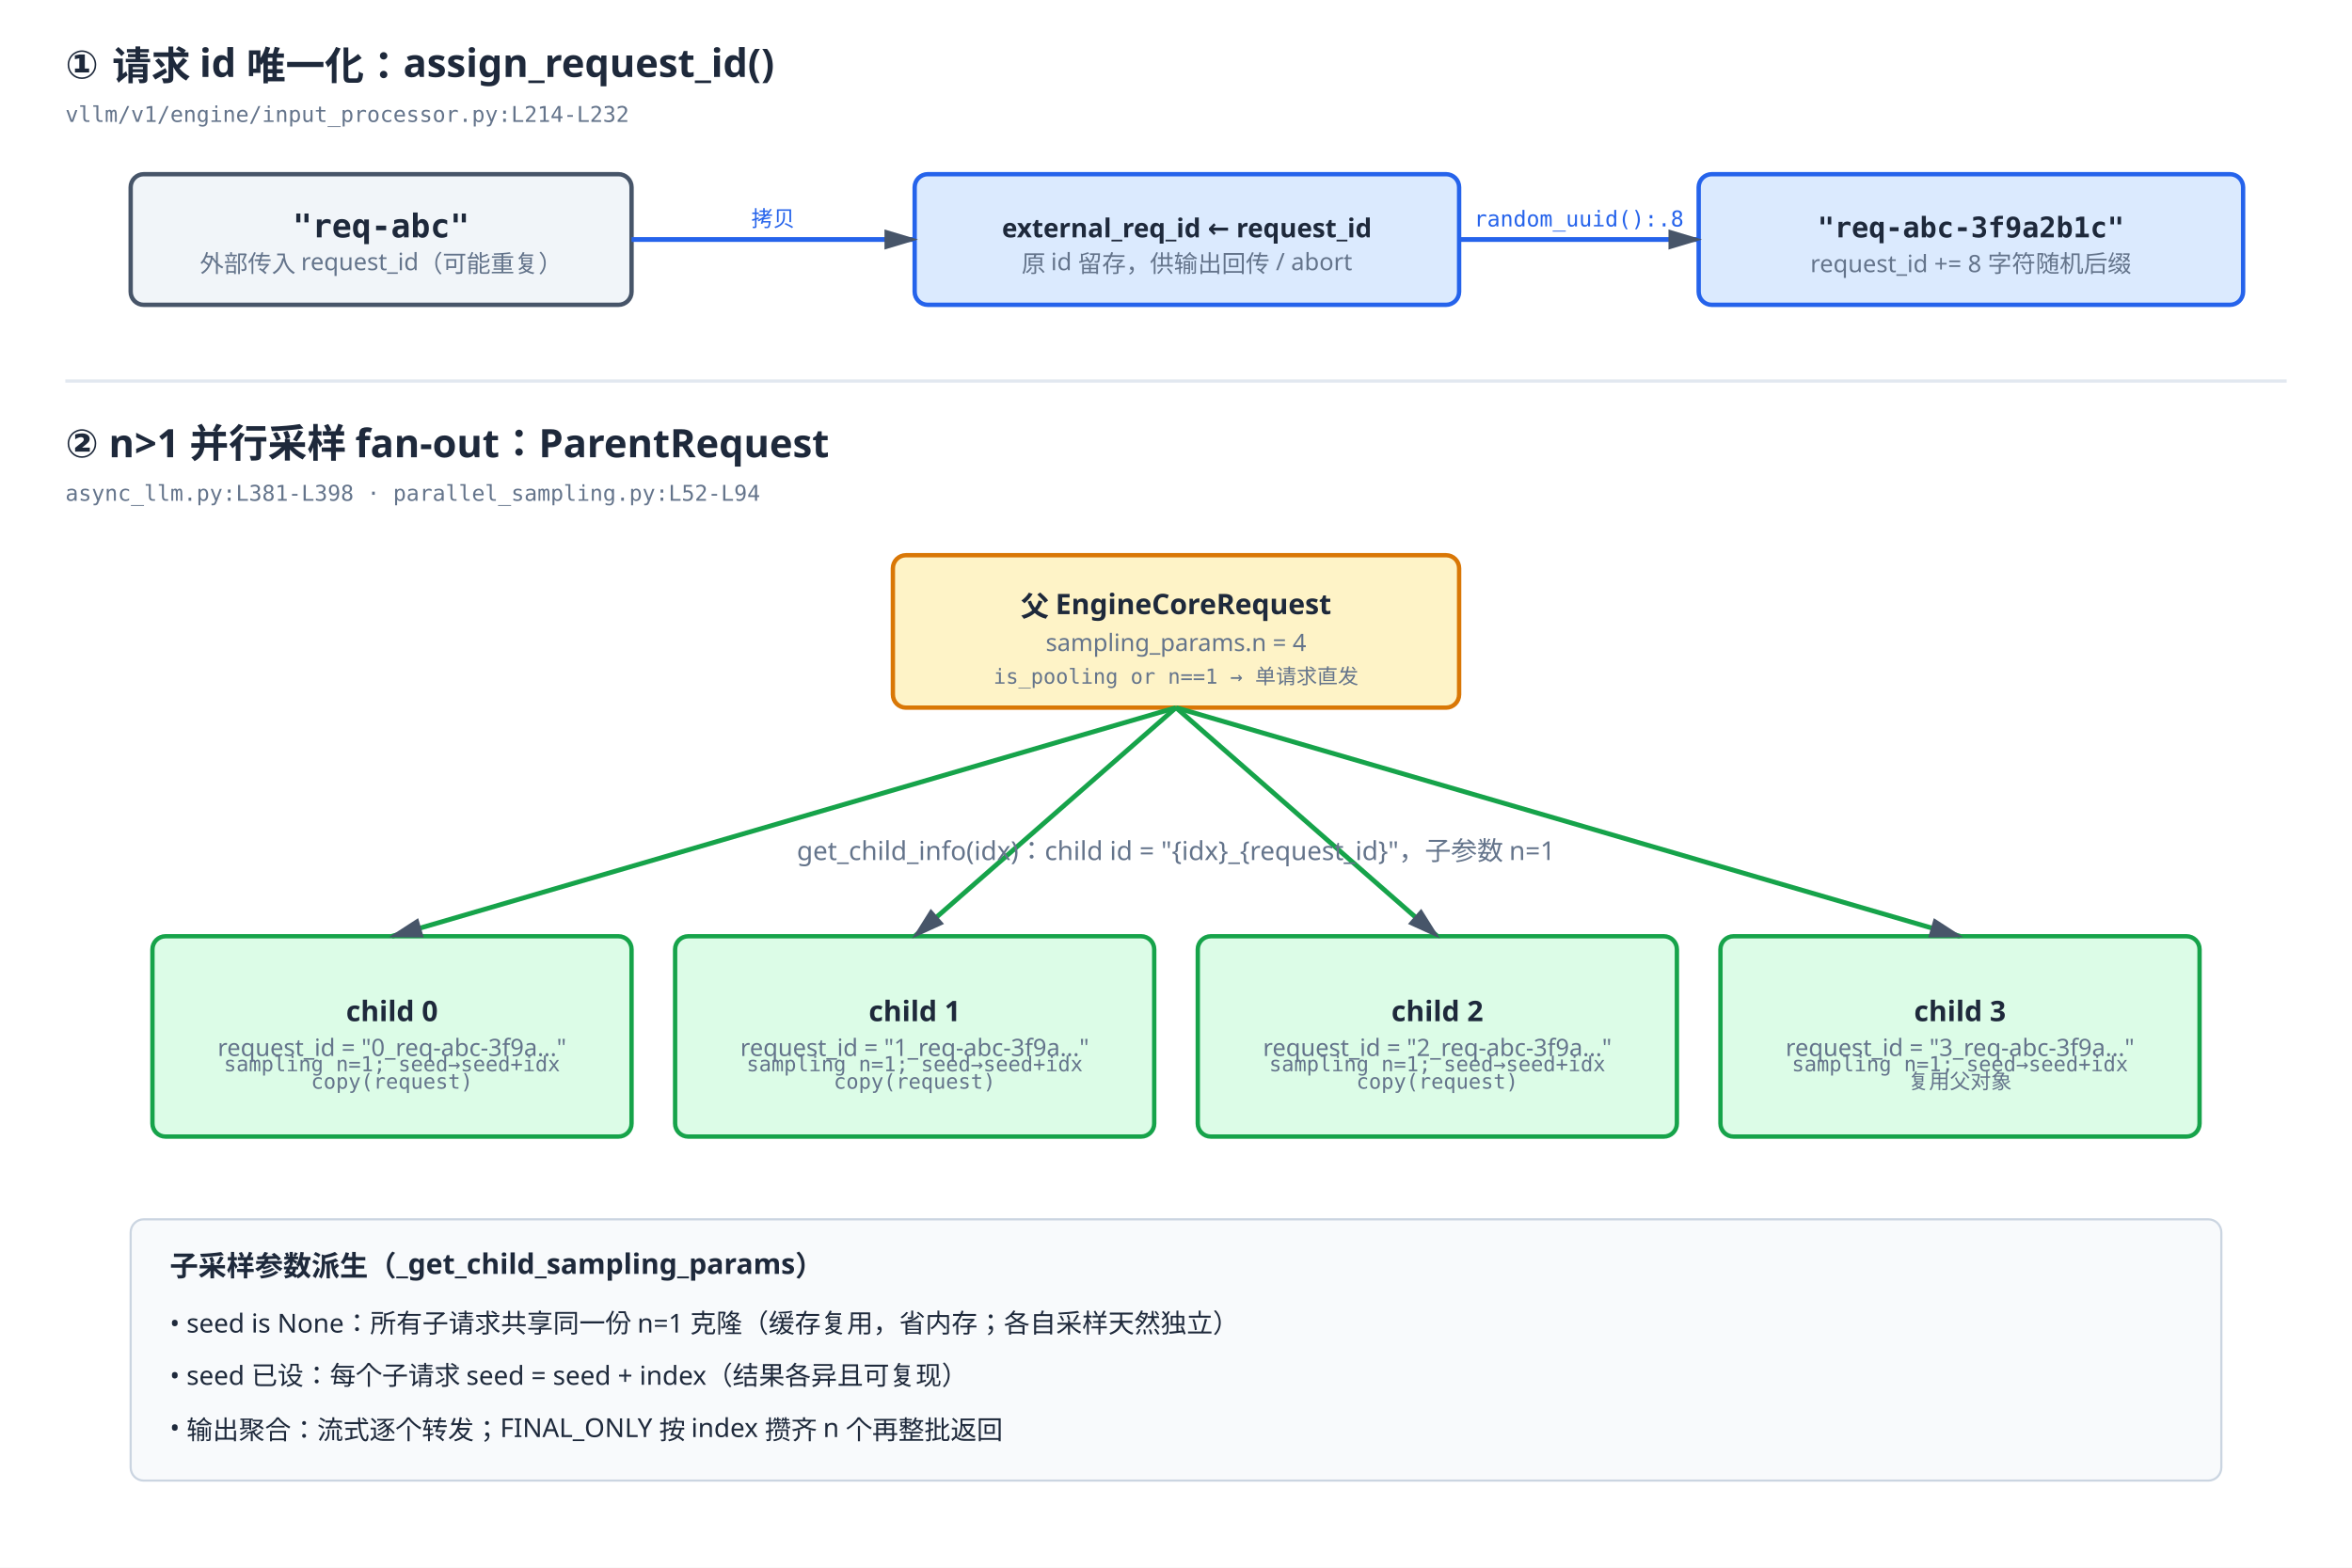
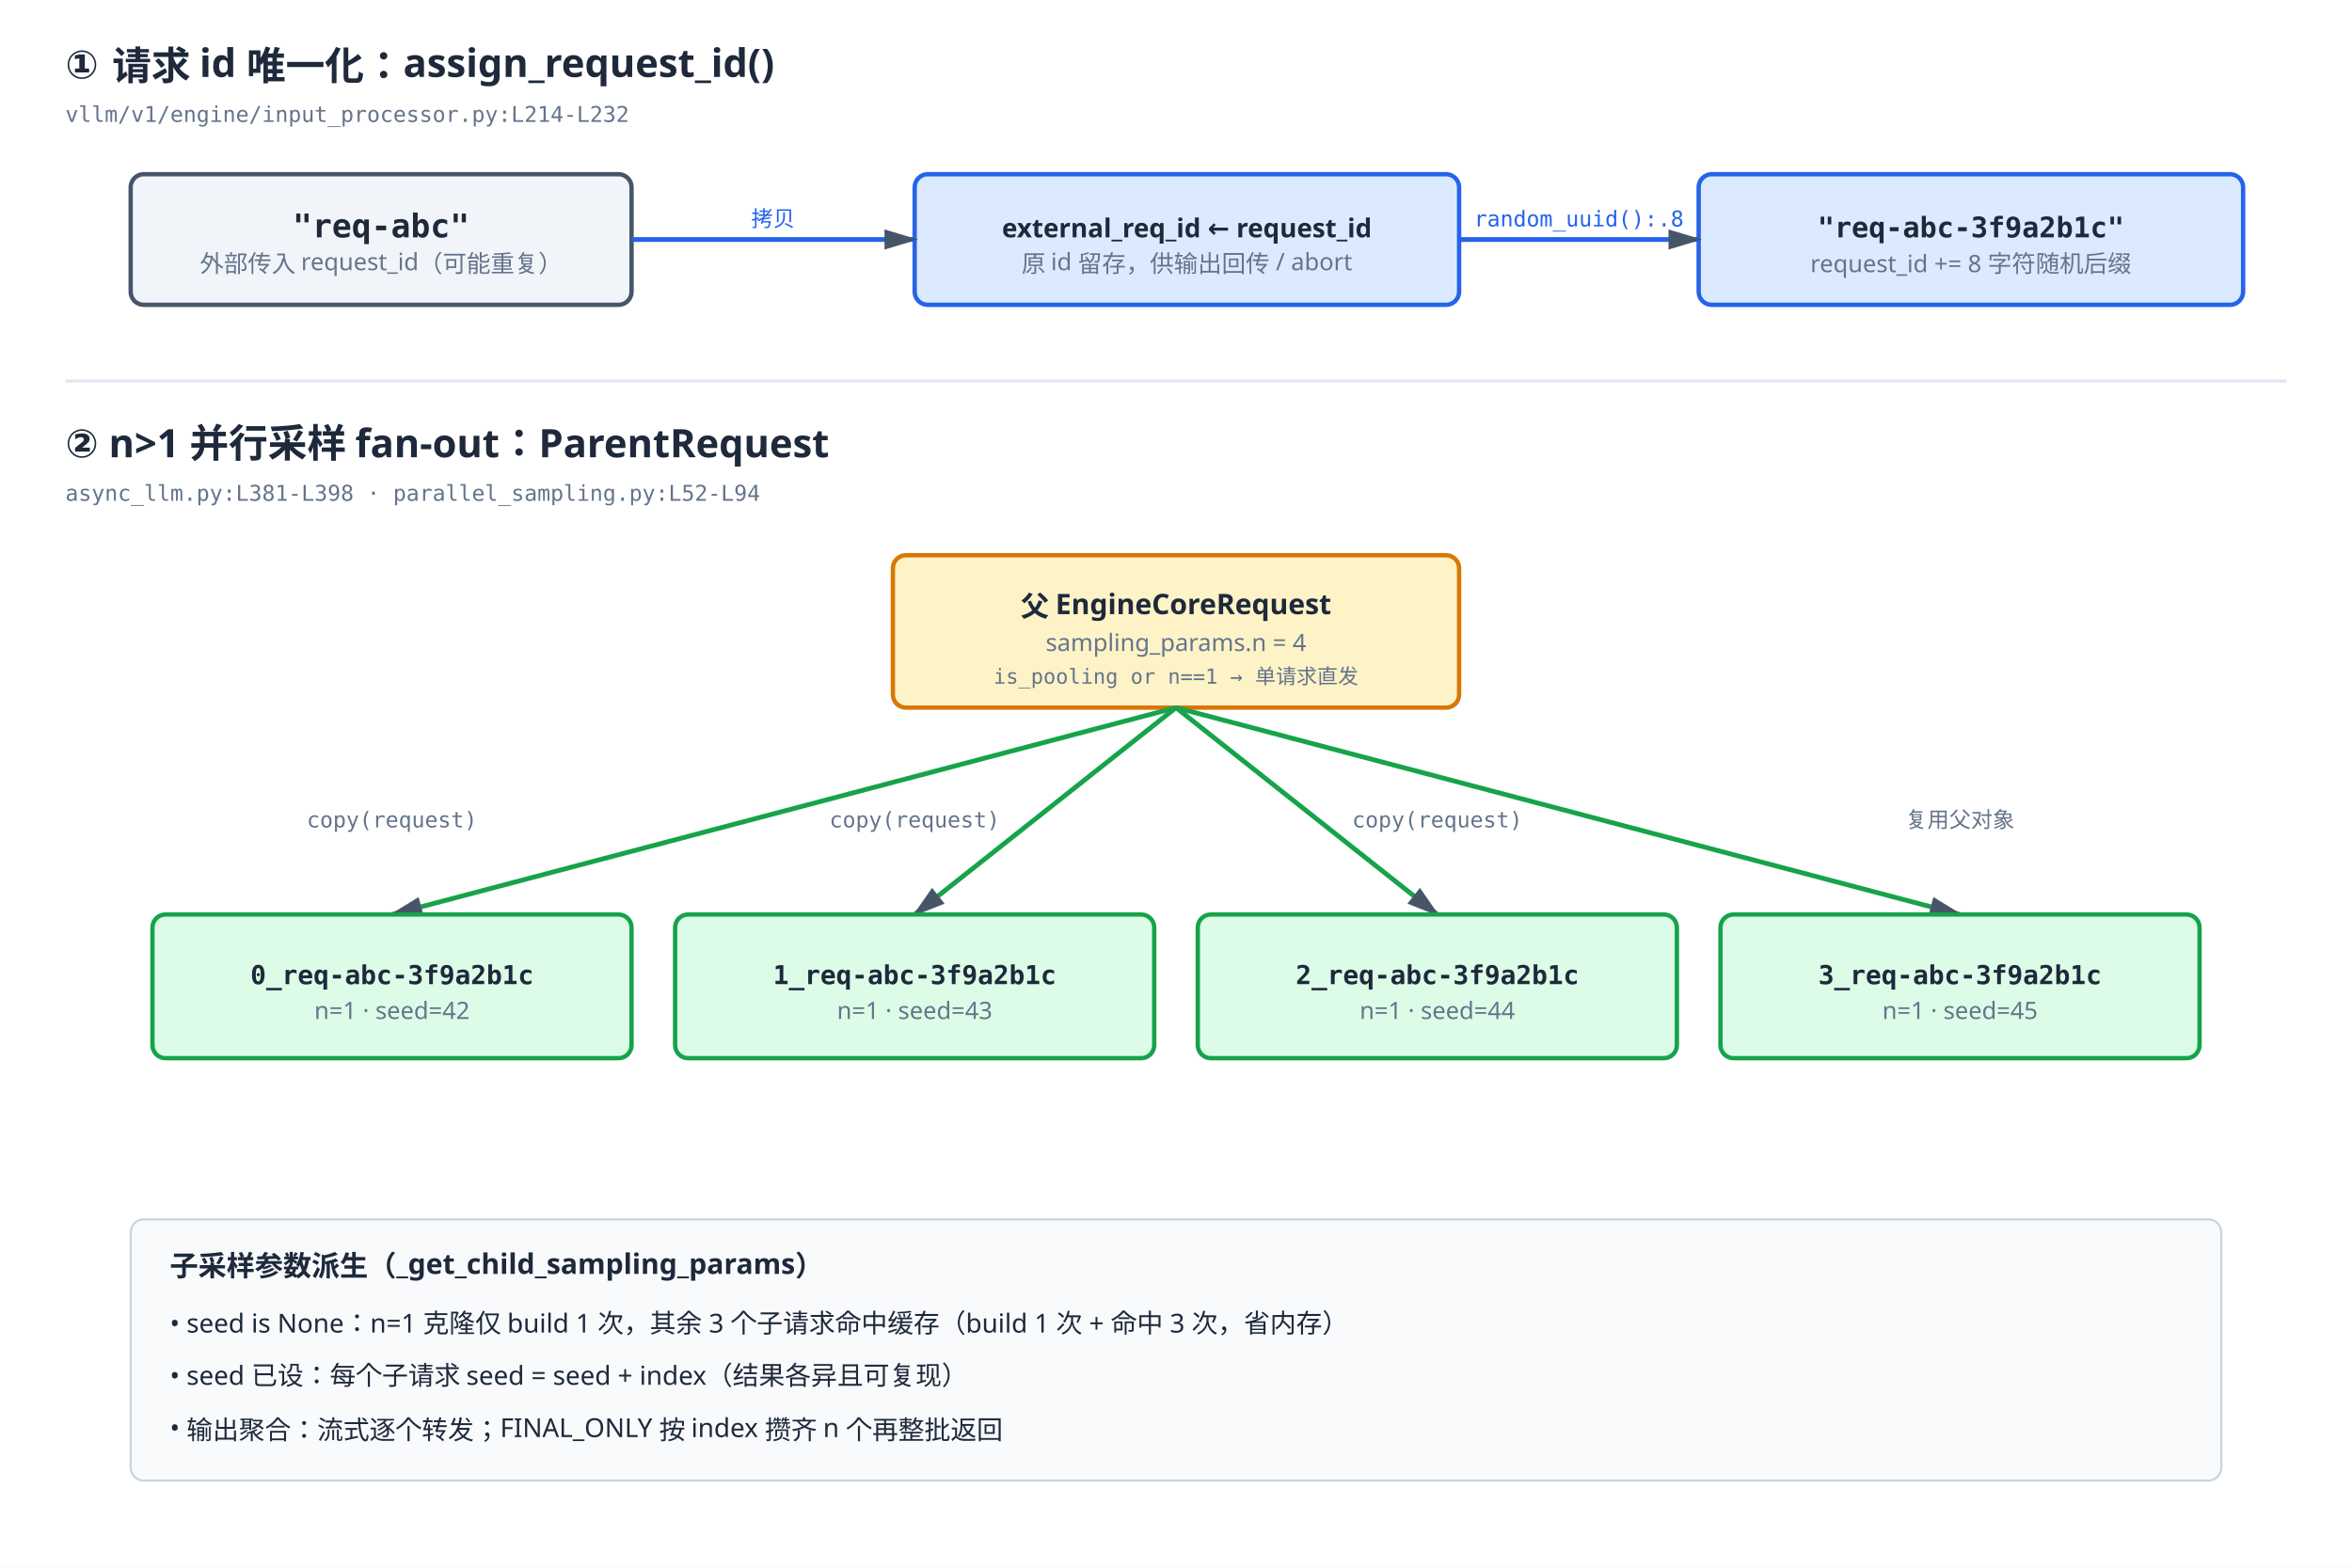
<svg xmlns="http://www.w3.org/2000/svg" viewBox="0 0 1080 720">
  <defs>
    <marker id="a" viewBox="0 0 10 6" refX="9" refY="3" markerWidth="7" markerHeight="5" orient="auto">
      <path d="M0,0 L10,3 L0,6 Z" fill="#475569" />
    </marker>
  </defs>
  <rect width="1080" height="720" fill="white" />
  <text x="30" y="36" font-family="sans-serif" font-size="18" font-weight="bold" fill="#1e293b">① 请求 id 唯一化：assign_request_id()</text>
  <text x="30" y="56" font-family="monospace" font-size="10" fill="#64748b">vllm/v1/engine/input_processor.py:L214-L232</text>
  <rect x="60" y="80" width="230" height="60" rx="6" fill="#f1f5f9" stroke="#475569" stroke-width="2" />
  <text x="175" y="109" text-anchor="middle" font-family="monospace" font-size="15" font-weight="bold" fill="#1e293b">"req-abc"</text>
  <text x="175" y="125" text-anchor="middle" font-family="sans-serif" font-size="11" fill="#64748b">外部传入 request_id（可能重复）</text>
  <rect x="420" y="80" width="250" height="60" rx="6" fill="#dbeafe" stroke="#2563eb" stroke-width="2" />
  <text x="545" y="109" text-anchor="middle" font-family="sans-serif" font-size="12" font-weight="bold" fill="#1e293b">external_req_id ← request_id</text>
  <text x="545" y="125" text-anchor="middle" font-family="sans-serif" font-size="11" fill="#64748b">原 id 留存，供输出回传 / abort</text>
  <rect x="780" y="80" width="250" height="60" rx="6" fill="#dbeafe" stroke="#2563eb" stroke-width="2" />
  <text x="905" y="109" text-anchor="middle" font-family="monospace" font-size="13" font-weight="bold" fill="#1e293b">"req-abc-3f9a2b1c"</text>
  <text x="905" y="125" text-anchor="middle" font-family="sans-serif" font-size="11" fill="#64748b">request_id += 8 字符随机后缀</text>
  <path d="M290,110 L420,110" fill="none" stroke="#2563eb" stroke-width="2.2" marker-end="url(#a)" />
  <text x="355" y="104" text-anchor="middle" font-family="monospace" font-size="10" fill="#2563eb">拷贝</text>
  <path d="M670,110 L780,110" fill="none" stroke="#2563eb" stroke-width="2.2" marker-end="url(#a)" />
  <text x="725" y="104" text-anchor="middle" font-family="monospace" font-size="10" fill="#2563eb">random_uuid():.8</text>
  <line x1="30" y1="175" x2="1050" y2="175" stroke="#e2e8f0" stroke-width="1.5" />
  <text x="30" y="210" font-family="sans-serif" font-size="18" font-weight="bold" fill="#1e293b">② n&gt;1 并行采样 fan-out：ParentRequest</text>
  <text x="30" y="230" font-family="monospace" font-size="10" fill="#64748b">async_llm.py:L381-L398 · parallel_sampling.py:L52-L94</text>
  <rect x="410" y="255" width="260" height="70" rx="6" fill="#fef3c7" stroke="#d97706" stroke-width="2" />
  <text x="540" y="283" text-anchor="middle" font-family="sans-serif" font-size="13" font-weight="bold" fill="#1e293b">父 EngineCoreRequest</text>
  <text x="540" y="299" text-anchor="middle" font-family="sans-serif" font-size="11" fill="#64748b">sampling_params.n = 4</text>
  <text x="540" y="314" text-anchor="middle" font-family="monospace" font-size="9.5" fill="#64748b">is_pooling or n==1 → 单请求直发</text>
-   <rect x="70" y="430" width="220" height="92" rx="6" fill="#dcfce7" stroke="#16a34a" stroke-width="2" />
-   <text x="180" y="469" text-anchor="middle" font-family="sans-serif" font-size="13" font-weight="bold" fill="#1e293b">child 0</text>
-   <text x="180" y="485" text-anchor="middle" font-family="sans-serif" font-size="11" fill="#64748b">request_id = "0_req-abc-3f9a..."</text>
-   <text x="180" y="500" text-anchor="middle" font-family="monospace" font-size="9.5" fill="#64748b">copy(request)</text>
-   <text x="180" y="492" text-anchor="middle" font-family="monospace" font-size="9.5" fill="#64748b">sampling n=1; seed→seed+idx</text>
-   <path d="M540,325 L180,430" fill="none" stroke="#16a34a" stroke-width="2.2" marker-end="url(#a)" />
-   <rect x="310" y="430" width="220" height="92" rx="6" fill="#dcfce7" stroke="#16a34a" stroke-width="2" />
-   <text x="420" y="469" text-anchor="middle" font-family="sans-serif" font-size="13" font-weight="bold" fill="#1e293b">child 1</text>
-   <text x="420" y="485" text-anchor="middle" font-family="sans-serif" font-size="11" fill="#64748b">request_id = "1_req-abc-3f9a..."</text>
-   <text x="420" y="500" text-anchor="middle" font-family="monospace" font-size="9.5" fill="#64748b">copy(request)</text>
-   <text x="420" y="492" text-anchor="middle" font-family="monospace" font-size="9.5" fill="#64748b">sampling n=1; seed→seed+idx</text>
-   <path d="M540,325 L420,430" fill="none" stroke="#16a34a" stroke-width="2.2" marker-end="url(#a)" />
-   <rect x="550" y="430" width="220" height="92" rx="6" fill="#dcfce7" stroke="#16a34a" stroke-width="2" />
-   <text x="660" y="469" text-anchor="middle" font-family="sans-serif" font-size="13" font-weight="bold" fill="#1e293b">child 2</text>
-   <text x="660" y="485" text-anchor="middle" font-family="sans-serif" font-size="11" fill="#64748b">request_id = "2_req-abc-3f9a..."</text>
-   <text x="660" y="500" text-anchor="middle" font-family="monospace" font-size="9.5" fill="#64748b">copy(request)</text>
-   <text x="660" y="492" text-anchor="middle" font-family="monospace" font-size="9.5" fill="#64748b">sampling n=1; seed→seed+idx</text>
-   <path d="M540,325 L660,430" fill="none" stroke="#16a34a" stroke-width="2.2" marker-end="url(#a)" />
-   <rect x="790" y="430" width="220" height="92" rx="6" fill="#dcfce7" stroke="#16a34a" stroke-width="2" />
-   <text x="900" y="469" text-anchor="middle" font-family="sans-serif" font-size="13" font-weight="bold" fill="#1e293b">child 3</text>
-   <text x="900" y="485" text-anchor="middle" font-family="sans-serif" font-size="11" fill="#64748b">request_id = "3_req-abc-3f9a..."</text>
-   <text x="900" y="500" text-anchor="middle" font-family="monospace" font-size="9.5" fill="#64748b">复用父对象</text>
-   <text x="900" y="492" text-anchor="middle" font-family="monospace" font-size="9.5" fill="#64748b">sampling n=1; seed→seed+idx</text>
-   <path d="M540,325 L900,430" fill="none" stroke="#16a34a" stroke-width="2.2" marker-end="url(#a)" />
-   <text x="540" y="395" text-anchor="middle" font-family="sans-serif" font-size="12" fill="#64748b">get_child_info(idx)：child id = "{idx}_{request_id}"，子参数 n=1</text>
+   <path d="M540,325 L180,420" fill="none" stroke="#16a34a" stroke-width="2.2" marker-end="url(#a)" />
+   <text x="180" y="380" text-anchor="middle" font-family="monospace" font-size="10" fill="#64748b">copy(request)</text>
+   <rect x="70" y="420" width="220" height="66" rx="6" fill="#dcfce7" stroke="#16a34a" stroke-width="2" />
+   <text x="180" y="452" text-anchor="middle" font-family="monospace" font-size="12" font-weight="bold" fill="#1e293b">0_req-abc-3f9a2b1c</text>
+   <text x="180" y="468" text-anchor="middle" font-family="sans-serif" font-size="11" fill="#64748b">n=1 · seed=42</text>
+   <path d="M540,325 L420,420" fill="none" stroke="#16a34a" stroke-width="2.2" marker-end="url(#a)" />
+   <text x="420" y="380" text-anchor="middle" font-family="monospace" font-size="10" fill="#64748b">copy(request)</text>
+   <rect x="310" y="420" width="220" height="66" rx="6" fill="#dcfce7" stroke="#16a34a" stroke-width="2" />
+   <text x="420" y="452" text-anchor="middle" font-family="monospace" font-size="12" font-weight="bold" fill="#1e293b">1_req-abc-3f9a2b1c</text>
+   <text x="420" y="468" text-anchor="middle" font-family="sans-serif" font-size="11" fill="#64748b">n=1 · seed=43</text>
+   <path d="M540,325 L660,420" fill="none" stroke="#16a34a" stroke-width="2.2" marker-end="url(#a)" />
+   <text x="660" y="380" text-anchor="middle" font-family="monospace" font-size="10" fill="#64748b">copy(request)</text>
+   <rect x="550" y="420" width="220" height="66" rx="6" fill="#dcfce7" stroke="#16a34a" stroke-width="2" />
+   <text x="660" y="452" text-anchor="middle" font-family="monospace" font-size="12" font-weight="bold" fill="#1e293b">2_req-abc-3f9a2b1c</text>
+   <text x="660" y="468" text-anchor="middle" font-family="sans-serif" font-size="11" fill="#64748b">n=1 · seed=44</text>
+   <path d="M540,325 L900,420" fill="none" stroke="#16a34a" stroke-width="2.2" marker-end="url(#a)" />
+   <text x="900" y="380" text-anchor="middle" font-family="monospace" font-size="10" fill="#64748b">复用父对象</text>
+   <rect x="790" y="420" width="220" height="66" rx="6" fill="#dcfce7" stroke="#16a34a" stroke-width="2" />
+   <text x="900" y="452" text-anchor="middle" font-family="monospace" font-size="12" font-weight="bold" fill="#1e293b">3_req-abc-3f9a2b1c</text>
+   <text x="900" y="468" text-anchor="middle" font-family="sans-serif" font-size="11" fill="#64748b">n=1 · seed=45</text>
  <rect x="60" y="560" width="960" height="120" rx="6" fill="#f8fafc" stroke="#cbd5e1" stroke-width="1" />
  <text x="78" y="586" font-family="sans-serif" font-size="13" font-weight="bold" fill="#1e293b">子采样参数派生（_get_child_sampling_params）</text>
-   <text x="78" y="612" font-family="sans-serif" font-size="12" fill="#1e293b">• seed is None：所有子请求共享同一份 n=1 克隆（缓存复用，省内存；各自采样天然独立）</text>
+   <text x="78" y="612" font-family="sans-serif" font-size="12" fill="#1e293b">• seed is None：n=1 克隆仅 build 1 次，其余 3 个子请求命中缓存（build 1 次 + 命中 3 次，省内存）</text>
  <text x="78" y="636" font-family="sans-serif" font-size="12" fill="#1e293b">• seed 已设：每个子请求 seed = seed + index（结果各异且可复现）</text>
  <text x="78" y="660" font-family="sans-serif" font-size="12" fill="#1e293b">• 输出聚合：流式逐个转发；FINAL_ONLY 按 index 攒齐 n 个再整批返回</text>
</svg>
